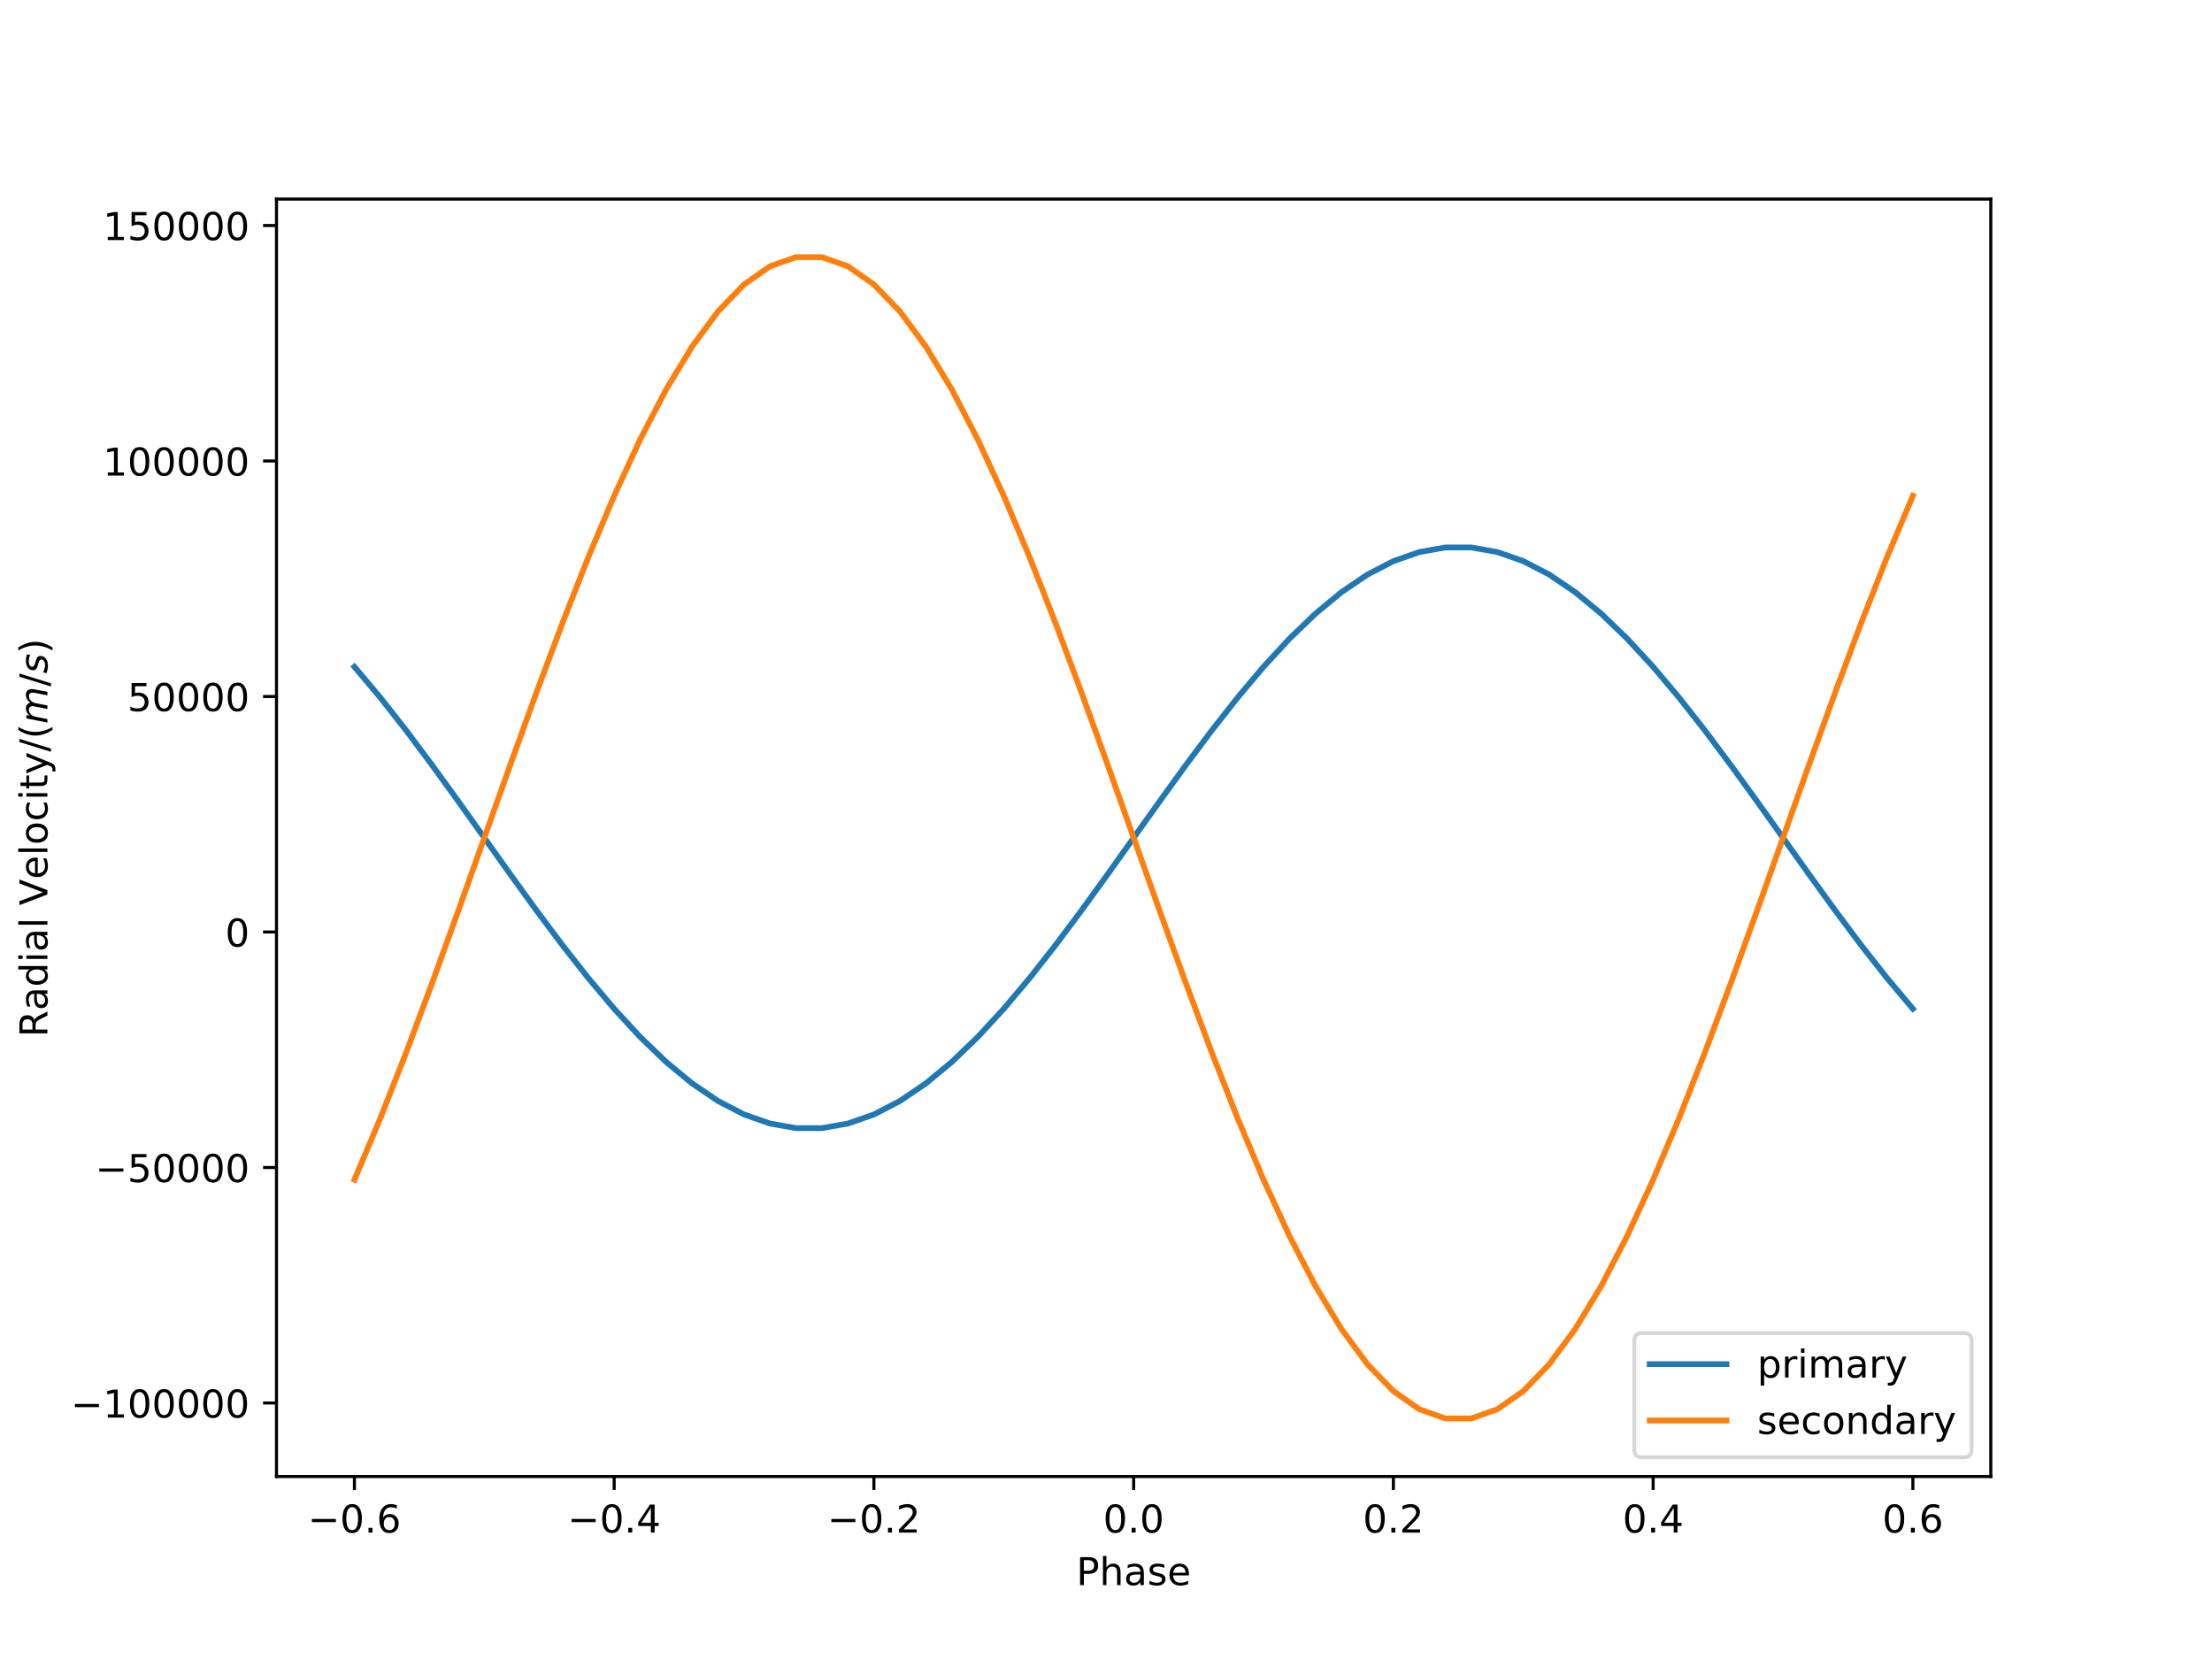
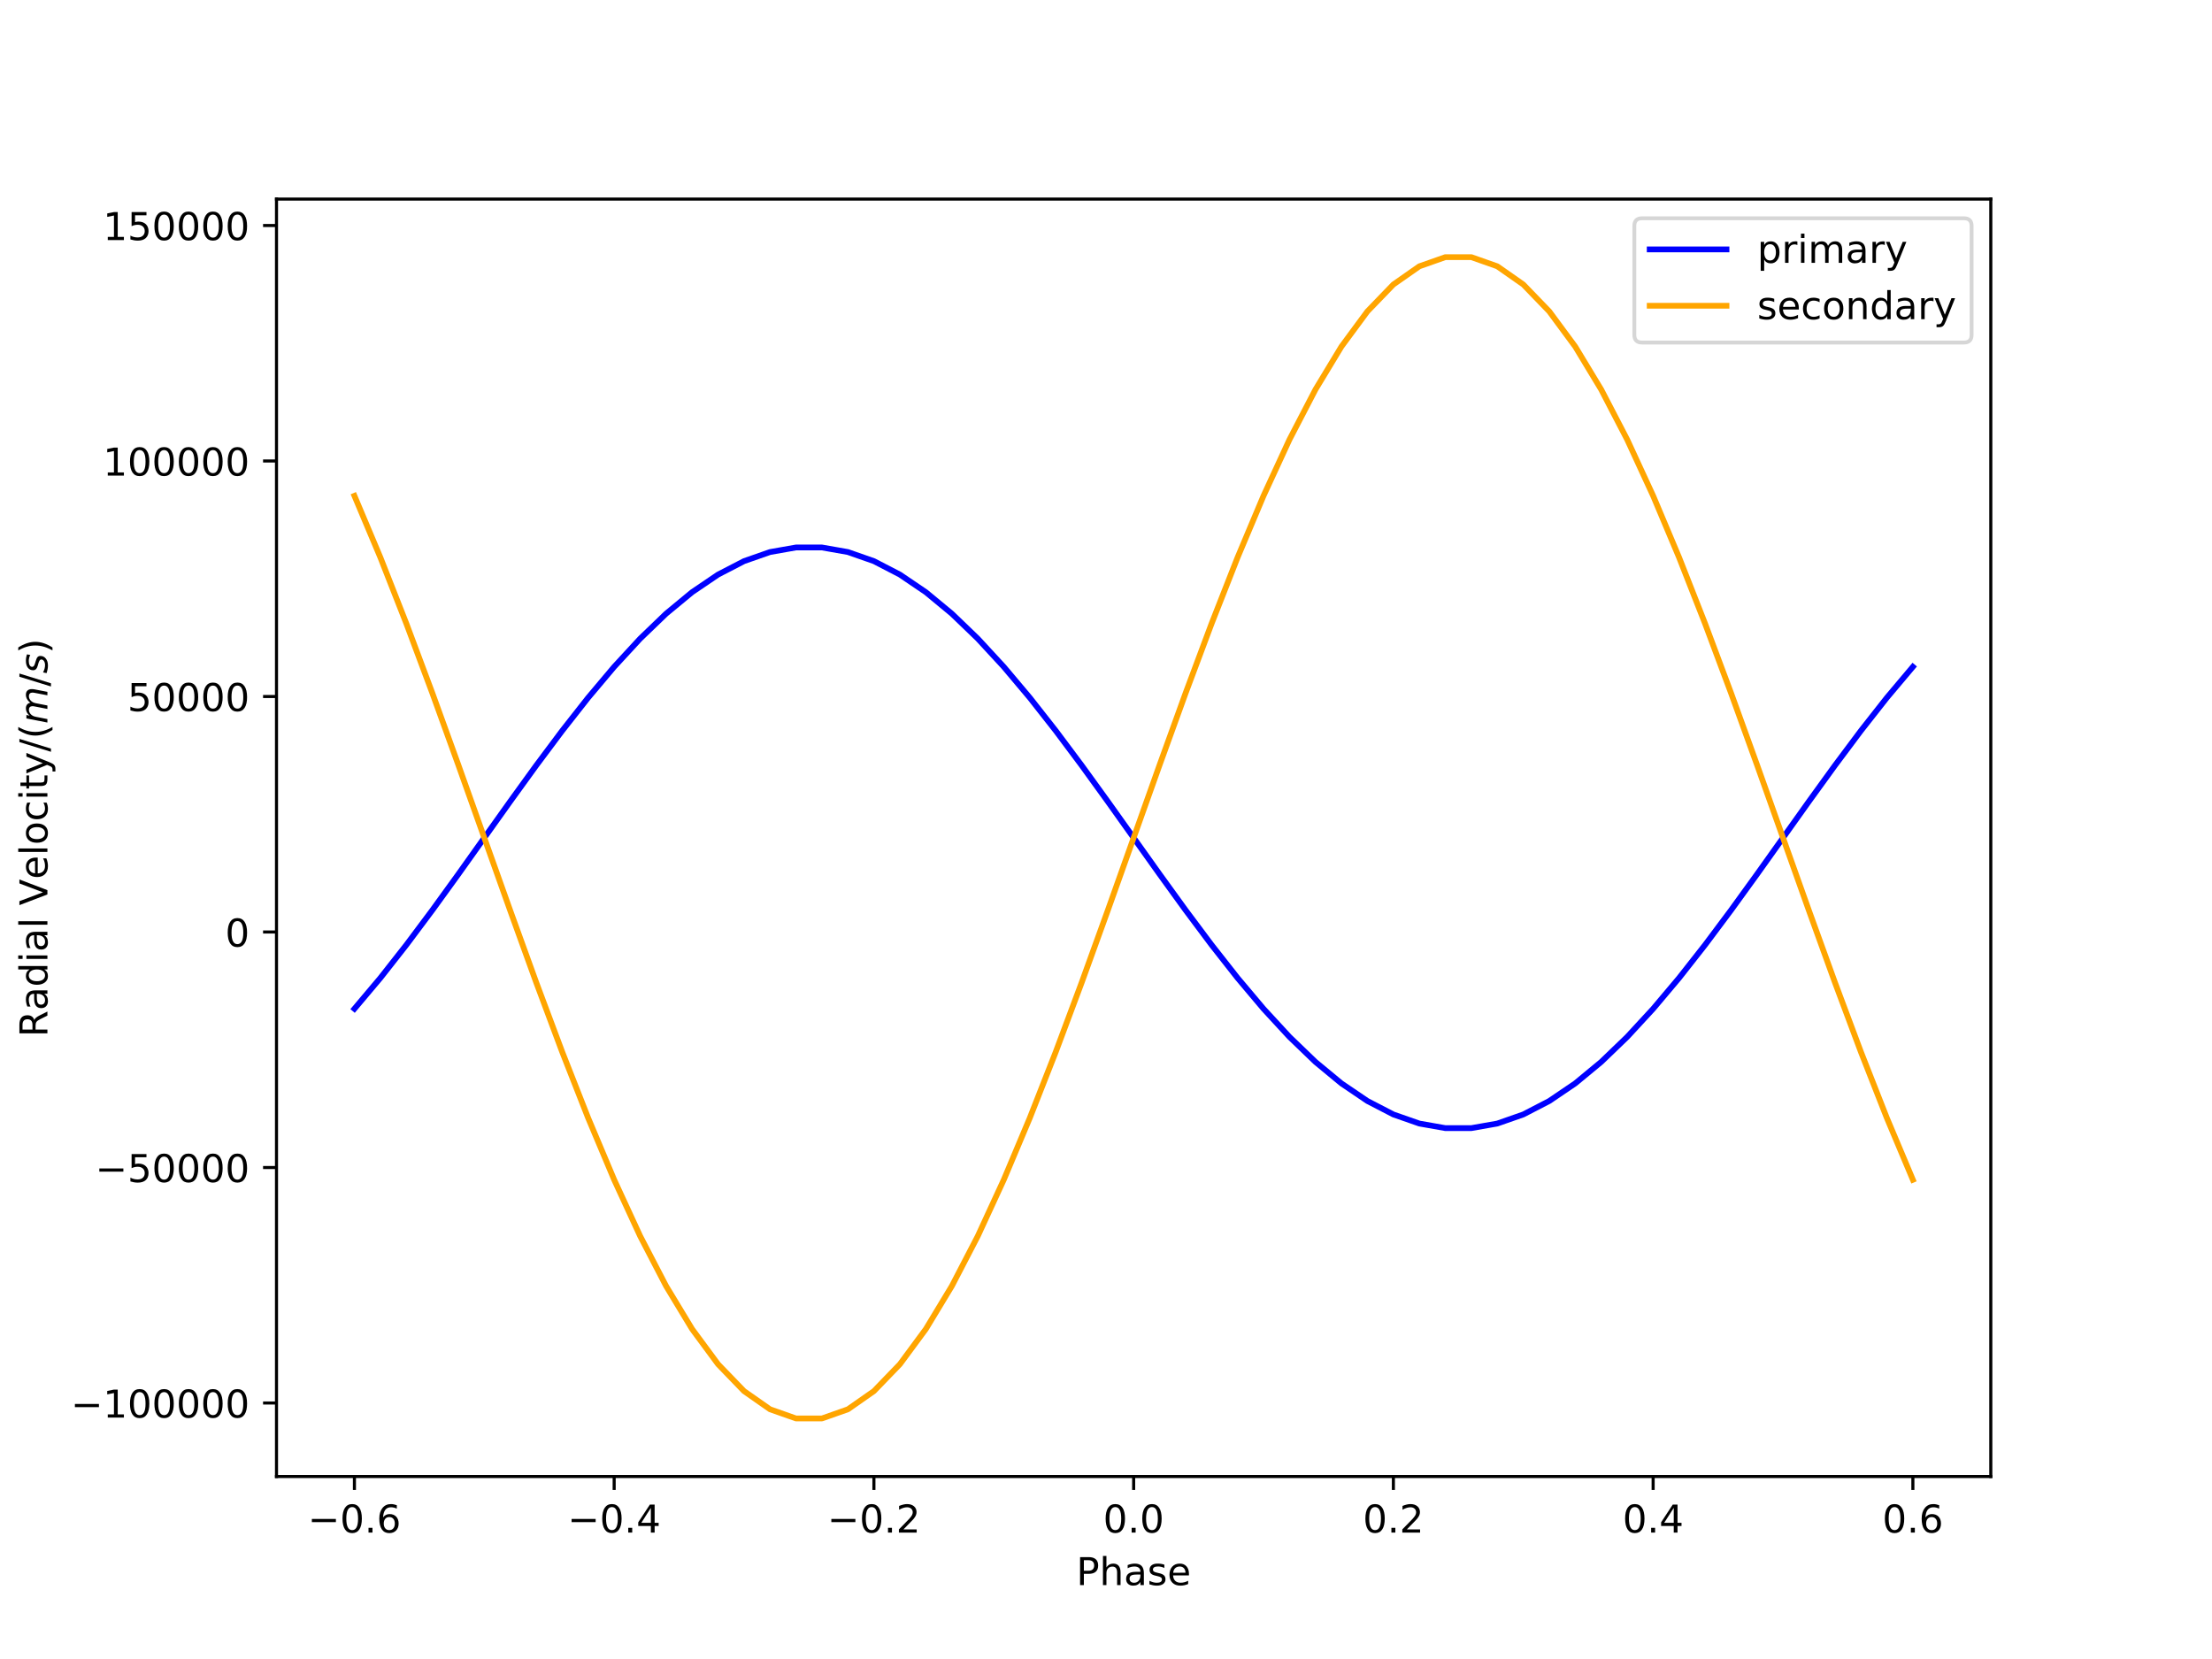
<svg xmlns="http://www.w3.org/2000/svg" xmlns:xlink="http://www.w3.org/1999/xlink" height="432pt" version="1.1" viewBox="0 0 576 432" width="576pt">
  <defs>
    <style type="text/css">
*{stroke-linecap:butt;stroke-linejoin:round;}
  </style>
  </defs>
  <g id="figure_1">
    <g id="patch_1">
      <path d="M 0 432  L 576 432  L 576 0  L 0 0  z " style="fill:#ffffff;" />
    </g>
    <g id="axes_1">
      <g id="patch_2">
        <path d="M 72 384.48  L 518.4 384.48  L 518.4 51.84  L 72 51.84  z " style="fill:#ffffff;" />
      </g>
      <g id="matplotlib.axis_1">
        <g id="xtick_1">
          <g id="line2d_1">
            <defs>
-               <path d="M 0 0  L 0 3.5  " id="m8c6e8c4363" style="stroke:#000000;stroke-width:0.8;" />
-             </defs>
-             <g>
-               <use style="stroke:#000000;stroke-width:0.8;" x="92.291" xlink:href="#m8c6e8c4363" y="384.48" />
+               <path d="M 0 0  L 0 3.5  " id="m000fb5f7a8" style="stroke:#000000;stroke-width:0.8;" />
+             </defs>
+             <g>
+               <use style="stroke:#000000;stroke-width:0.8;" x="92.291" xlink:href="#m000fb5f7a8" y="384.48" />
            </g>
          </g>
          <g id="text_1">
            <defs>
              <path d="M 10.594 35.5  L 73.188 35.5  L 73.188 27.203  L 10.594 27.203  z " id="DejaVuSans-2212" />
              <path d="M 31.781 66.406  Q 24.172 66.406 20.328 58.906  Q 16.5 51.422 16.5 36.375  Q 16.5 21.391 20.328 13.891  Q 24.172 6.391 31.781 6.391  Q 39.453 6.391 43.281 13.891  Q 47.125 21.391 47.125 36.375  Q 47.125 51.422 43.281 58.906  Q 39.453 66.406 31.781 66.406  z M 31.781 74.219  Q 44.047 74.219 50.516 64.516  Q 56.984 54.828 56.984 36.375  Q 56.984 17.969 50.516 8.266  Q 44.047 -1.422 31.781 -1.422  Q 19.531 -1.422 13.062 8.266  Q 6.594 17.969 6.594 36.375  Q 6.594 54.828 13.062 64.516  Q 19.531 74.219 31.781 74.219  z " id="DejaVuSans-30" />
              <path d="M 10.688 12.406  L 21 12.406  L 21 0  L 10.688 0  z " id="DejaVuSans-2e" />
              <path d="M 33.016 40.375  Q 26.375 40.375 22.484 35.828  Q 18.609 31.297 18.609 23.391  Q 18.609 15.531 22.484 10.953  Q 26.375 6.391 33.016 6.391  Q 39.656 6.391 43.531 10.953  Q 47.406 15.531 47.406 23.391  Q 47.406 31.297 43.531 35.828  Q 39.656 40.375 33.016 40.375  z M 52.594 71.297  L 52.594 62.312  Q 48.875 64.062 45.094 64.984  Q 41.312 65.922 37.594 65.922  Q 27.828 65.922 22.672 59.328  Q 17.531 52.734 16.797 39.406  Q 19.672 43.656 24.016 45.922  Q 28.375 48.188 33.594 48.188  Q 44.578 48.188 50.953 41.516  Q 57.328 34.859 57.328 23.391  Q 57.328 12.156 50.688 5.359  Q 44.047 -1.422 33.016 -1.422  Q 20.359 -1.422 13.672 8.266  Q 6.984 17.969 6.984 36.375  Q 6.984 53.656 15.188 63.938  Q 23.391 74.219 37.203 74.219  Q 40.922 74.219 44.703 73.484  Q 48.484 72.75 52.594 71.297  z " id="DejaVuSans-36" />
            </defs>
            <g transform="translate(80.1495 399.0784)scale(0.1 -0.1)">
              <use xlink:href="#DejaVuSans-2212" />
              <use x="83.789" xlink:href="#DejaVuSans-30" />
              <use x="147.412" xlink:href="#DejaVuSans-2e" />
              <use x="179.199" xlink:href="#DejaVuSans-36" />
            </g>
          </g>
        </g>
        <g id="xtick_2">
          <g id="line2d_2">
            <g>
-               <use style="stroke:#000000;stroke-width:0.8;" x="159.927" xlink:href="#m8c6e8c4363" y="384.48" />
+               <use style="stroke:#000000;stroke-width:0.8;" x="159.927" xlink:href="#m000fb5f7a8" y="384.48" />
            </g>
          </g>
          <g id="text_2">
            <defs>
              <path d="M 37.797 64.312  L 12.891 25.391  L 37.797 25.391  z M 35.203 72.906  L 47.609 72.906  L 47.609 25.391  L 58.016 25.391  L 58.016 17.188  L 47.609 17.188  L 47.609 0  L 37.797 0  L 37.797 17.188  L 4.891 17.188  L 4.891 26.703  z " id="DejaVuSans-34" />
            </defs>
            <g transform="translate(147.7859 399.0784)scale(0.1 -0.1)">
              <use xlink:href="#DejaVuSans-2212" />
              <use x="83.789" xlink:href="#DejaVuSans-30" />
              <use x="147.412" xlink:href="#DejaVuSans-2e" />
              <use x="179.199" xlink:href="#DejaVuSans-34" />
            </g>
          </g>
        </g>
        <g id="xtick_3">
          <g id="line2d_3">
            <g>
-               <use style="stroke:#000000;stroke-width:0.8;" x="227.564" xlink:href="#m8c6e8c4363" y="384.48" />
+               <use style="stroke:#000000;stroke-width:0.8;" x="227.564" xlink:href="#m000fb5f7a8" y="384.48" />
            </g>
          </g>
          <g id="text_3">
            <defs>
              <path d="M 19.188 8.297  L 53.609 8.297  L 53.609 0  L 7.328 0  L 7.328 8.297  Q 12.938 14.109 22.625 23.891  Q 32.328 33.688 34.812 36.531  Q 39.547 41.844 41.422 45.531  Q 43.312 49.219 43.312 52.781  Q 43.312 58.594 39.234 62.25  Q 35.156 65.922 28.609 65.922  Q 23.969 65.922 18.812 64.312  Q 13.672 62.703 7.812 59.422  L 7.812 69.391  Q 13.766 71.781 18.938 73  Q 24.125 74.219 28.422 74.219  Q 39.75 74.219 46.484 68.547  Q 53.219 62.891 53.219 53.422  Q 53.219 48.922 51.531 44.891  Q 49.859 40.875 45.406 35.406  Q 44.188 33.984 37.641 27.219  Q 31.109 20.453 19.188 8.297  z " id="DejaVuSans-32" />
            </defs>
            <g transform="translate(215.4222 399.0784)scale(0.1 -0.1)">
              <use xlink:href="#DejaVuSans-2212" />
              <use x="83.789" xlink:href="#DejaVuSans-30" />
              <use x="147.412" xlink:href="#DejaVuSans-2e" />
              <use x="179.199" xlink:href="#DejaVuSans-32" />
            </g>
          </g>
        </g>
        <g id="xtick_4">
          <g id="line2d_4">
            <g>
-               <use style="stroke:#000000;stroke-width:0.8;" x="295.2" xlink:href="#m8c6e8c4363" y="384.48" />
+               <use style="stroke:#000000;stroke-width:0.8;" x="295.2" xlink:href="#m000fb5f7a8" y="384.48" />
            </g>
          </g>
          <g id="text_4">
            <g transform="translate(287.2484 399.0784)scale(0.1 -0.1)">
              <use xlink:href="#DejaVuSans-30" />
              <use x="63.623" xlink:href="#DejaVuSans-2e" />
              <use x="95.41" xlink:href="#DejaVuSans-30" />
            </g>
          </g>
        </g>
        <g id="xtick_5">
          <g id="line2d_5">
            <g>
-               <use style="stroke:#000000;stroke-width:0.8;" x="362.836" xlink:href="#m8c6e8c4363" y="384.48" />
+               <use style="stroke:#000000;stroke-width:0.8;" x="362.836" xlink:href="#m000fb5f7a8" y="384.48" />
            </g>
          </g>
          <g id="text_5">
            <g transform="translate(354.8848 399.0784)scale(0.1 -0.1)">
              <use xlink:href="#DejaVuSans-30" />
              <use x="63.623" xlink:href="#DejaVuSans-2e" />
              <use x="95.41" xlink:href="#DejaVuSans-32" />
            </g>
          </g>
        </g>
        <g id="xtick_6">
          <g id="line2d_6">
            <g>
-               <use style="stroke:#000000;stroke-width:0.8;" x="430.473" xlink:href="#m8c6e8c4363" y="384.48" />
+               <use style="stroke:#000000;stroke-width:0.8;" x="430.473" xlink:href="#m000fb5f7a8" y="384.48" />
            </g>
          </g>
          <g id="text_6">
            <g transform="translate(422.5212 399.0784)scale(0.1 -0.1)">
              <use xlink:href="#DejaVuSans-30" />
              <use x="63.623" xlink:href="#DejaVuSans-2e" />
              <use x="95.41" xlink:href="#DejaVuSans-34" />
            </g>
          </g>
        </g>
        <g id="xtick_7">
          <g id="line2d_7">
            <g>
-               <use style="stroke:#000000;stroke-width:0.8;" x="498.109" xlink:href="#m8c6e8c4363" y="384.48" />
+               <use style="stroke:#000000;stroke-width:0.8;" x="498.109" xlink:href="#m000fb5f7a8" y="384.48" />
            </g>
          </g>
          <g id="text_7">
            <g transform="translate(490.1575 399.0784)scale(0.1 -0.1)">
              <use xlink:href="#DejaVuSans-30" />
              <use x="63.623" xlink:href="#DejaVuSans-2e" />
              <use x="95.41" xlink:href="#DejaVuSans-36" />
            </g>
          </g>
        </g>
        <g id="text_8">
          <defs>
            <path d="M 19.672 64.797  L 19.672 37.406  L 32.078 37.406  Q 38.969 37.406 42.719 40.969  Q 46.484 44.531 46.484 51.125  Q 46.484 57.672 42.719 61.234  Q 38.969 64.797 32.078 64.797  z M 9.812 72.906  L 32.078 72.906  Q 44.344 72.906 50.609 67.359  Q 56.891 61.812 56.891 51.125  Q 56.891 40.328 50.609 34.812  Q 44.344 29.297 32.078 29.297  L 19.672 29.297  L 19.672 0  L 9.812 0  z " id="DejaVuSans-50" />
            <path d="M 54.891 33.016  L 54.891 0  L 45.906 0  L 45.906 32.719  Q 45.906 40.484 42.875 44.328  Q 39.844 48.188 33.797 48.188  Q 26.516 48.188 22.312 43.547  Q 18.109 38.922 18.109 30.906  L 18.109 0  L 9.078 0  L 9.078 75.984  L 18.109 75.984  L 18.109 46.188  Q 21.344 51.125 25.703 53.562  Q 30.078 56 35.797 56  Q 45.219 56 50.047 50.172  Q 54.891 44.344 54.891 33.016  z " id="DejaVuSans-68" />
            <path d="M 34.281 27.484  Q 23.391 27.484 19.188 25  Q 14.984 22.516 14.984 16.5  Q 14.984 11.719 18.141 8.906  Q 21.297 6.109 26.703 6.109  Q 34.188 6.109 38.703 11.406  Q 43.219 16.703 43.219 25.484  L 43.219 27.484  z M 52.203 31.203  L 52.203 0  L 43.219 0  L 43.219 8.297  Q 40.141 3.328 35.547 0.953  Q 30.953 -1.422 24.312 -1.422  Q 15.922 -1.422 10.953 3.297  Q 6 8.016 6 15.922  Q 6 25.141 12.172 29.828  Q 18.359 34.516 30.609 34.516  L 43.219 34.516  L 43.219 35.406  Q 43.219 41.609 39.141 45  Q 35.062 48.391 27.688 48.391  Q 23 48.391 18.547 47.266  Q 14.109 46.141 10.016 43.891  L 10.016 52.203  Q 14.938 54.109 19.578 55.047  Q 24.219 56 28.609 56  Q 40.484 56 46.344 49.844  Q 52.203 43.703 52.203 31.203  z " id="DejaVuSans-61" />
            <path d="M 44.281 53.078  L 44.281 44.578  Q 40.484 46.531 36.375 47.5  Q 32.281 48.484 27.875 48.484  Q 21.188 48.484 17.844 46.438  Q 14.5 44.391 14.5 40.281  Q 14.5 37.156 16.891 35.375  Q 19.281 33.594 26.516 31.984  L 29.594 31.297  Q 39.156 29.25 43.188 25.516  Q 47.219 21.781 47.219 15.094  Q 47.219 7.469 41.188 3.016  Q 35.156 -1.422 24.609 -1.422  Q 20.219 -1.422 15.453 -0.562  Q 10.688 0.297 5.422 2  L 5.422 11.281  Q 10.406 8.688 15.234 7.391  Q 20.062 6.109 24.812 6.109  Q 31.156 6.109 34.562 8.281  Q 37.984 10.453 37.984 14.406  Q 37.984 18.062 35.516 20.016  Q 33.062 21.969 24.703 23.781  L 21.578 24.516  Q 13.234 26.266 9.516 29.906  Q 5.812 33.547 5.812 39.891  Q 5.812 47.609 11.281 51.797  Q 16.75 56 26.812 56  Q 31.781 56 36.172 55.266  Q 40.578 54.547 44.281 53.078  z " id="DejaVuSans-73" />
            <path d="M 56.203 29.594  L 56.203 25.203  L 14.891 25.203  Q 15.484 15.922 20.484 11.062  Q 25.484 6.203 34.422 6.203  Q 39.594 6.203 44.453 7.469  Q 49.312 8.734 54.109 11.281  L 54.109 2.781  Q 49.266 0.734 44.188 -0.344  Q 39.109 -1.422 33.891 -1.422  Q 20.797 -1.422 13.156 6.188  Q 5.516 13.812 5.516 26.812  Q 5.516 40.234 12.766 48.109  Q 20.016 56 32.328 56  Q 43.359 56 49.781 48.891  Q 56.203 41.797 56.203 29.594  z M 47.219 32.234  Q 47.125 39.594 43.094 43.984  Q 39.062 48.391 32.422 48.391  Q 24.906 48.391 20.391 44.141  Q 15.875 39.891 15.188 32.172  z " id="DejaVuSans-65" />
          </defs>
          <g transform="translate(280.2711 412.7566)scale(0.1 -0.1)">
            <use xlink:href="#DejaVuSans-50" />
            <use x="60.303" xlink:href="#DejaVuSans-68" />
            <use x="123.682" xlink:href="#DejaVuSans-61" />
            <use x="184.961" xlink:href="#DejaVuSans-73" />
            <use x="237.061" xlink:href="#DejaVuSans-65" />
          </g>
        </g>
      </g>
      <g id="matplotlib.axis_2">
        <g id="ytick_1">
          <g id="line2d_8">
            <defs>
-               <path d="M 0 0  L -3.5 0  " id="m19069c2942" style="stroke:#000000;stroke-width:0.8;" />
-             </defs>
-             <g>
-               <use style="stroke:#000000;stroke-width:0.8;" x="72" xlink:href="#m19069c2942" y="365.338" />
+               <path d="M 0 0  L -3.5 0  " id="m8480965d78" style="stroke:#000000;stroke-width:0.8;" />
+             </defs>
+             <g>
+               <use style="stroke:#000000;stroke-width:0.8;" x="72" xlink:href="#m8480965d78" y="365.338" />
            </g>
          </g>
          <g id="text_9">
            <defs>
              <path d="M 12.406 8.297  L 28.516 8.297  L 28.516 63.922  L 10.984 60.406  L 10.984 69.391  L 28.422 72.906  L 38.281 72.906  L 38.281 8.297  L 54.391 8.297  L 54.391 0  L 12.406 0  z " id="DejaVuSans-31" />
            </defs>
            <g transform="translate(18.44531 369.137)scale(0.1 -0.1)">
              <use xlink:href="#DejaVuSans-2212" />
              <use x="83.789" xlink:href="#DejaVuSans-31" />
              <use x="147.412" xlink:href="#DejaVuSans-30" />
              <use x="211.035" xlink:href="#DejaVuSans-30" />
              <use x="274.658" xlink:href="#DejaVuSans-30" />
              <use x="338.281" xlink:href="#DejaVuSans-30" />
              <use x="401.904" xlink:href="#DejaVuSans-30" />
            </g>
          </g>
        </g>
        <g id="ytick_2">
          <g id="line2d_9">
            <g>
-               <use style="stroke:#000000;stroke-width:0.8;" x="72" xlink:href="#m19069c2942" y="304.014" />
+               <use style="stroke:#000000;stroke-width:0.8;" x="72" xlink:href="#m8480965d78" y="304.014" />
            </g>
          </g>
          <g id="text_10">
            <defs>
              <path d="M 10.797 72.906  L 49.516 72.906  L 49.516 64.594  L 19.828 64.594  L 19.828 46.734  Q 21.969 47.469 24.109 47.828  Q 26.266 48.188 28.422 48.188  Q 40.625 48.188 47.75 41.5  Q 54.891 34.812 54.891 23.391  Q 54.891 11.625 47.562 5.094  Q 40.234 -1.422 26.906 -1.422  Q 22.312 -1.422 17.547 -0.641  Q 12.797 0.141 7.719 1.703  L 7.719 11.625  Q 12.109 9.234 16.797 8.062  Q 21.484 6.891 26.703 6.891  Q 35.156 6.891 40.078 11.328  Q 45.016 15.766 45.016 23.391  Q 45.016 31 40.078 35.438  Q 35.156 39.891 26.703 39.891  Q 22.75 39.891 18.812 39.016  Q 14.891 38.141 10.797 36.281  z " id="DejaVuSans-35" />
            </defs>
            <g transform="translate(24.80781 307.813)scale(0.1 -0.1)">
              <use xlink:href="#DejaVuSans-2212" />
              <use x="83.789" xlink:href="#DejaVuSans-35" />
              <use x="147.412" xlink:href="#DejaVuSans-30" />
              <use x="211.035" xlink:href="#DejaVuSans-30" />
              <use x="274.658" xlink:href="#DejaVuSans-30" />
              <use x="338.281" xlink:href="#DejaVuSans-30" />
            </g>
          </g>
        </g>
        <g id="ytick_3">
          <g id="line2d_10">
            <g>
-               <use style="stroke:#000000;stroke-width:0.8;" x="72" xlink:href="#m19069c2942" y="242.69" />
+               <use style="stroke:#000000;stroke-width:0.8;" x="72" xlink:href="#m8480965d78" y="242.69" />
            </g>
          </g>
          <g id="text_11">
            <g transform="translate(58.6375 246.4889)scale(0.1 -0.1)">
              <use xlink:href="#DejaVuSans-30" />
            </g>
          </g>
        </g>
        <g id="ytick_4">
          <g id="line2d_11">
            <g>
-               <use style="stroke:#000000;stroke-width:0.8;" x="72" xlink:href="#m19069c2942" y="181.366" />
+               <use style="stroke:#000000;stroke-width:0.8;" x="72" xlink:href="#m8480965d78" y="181.366" />
            </g>
          </g>
          <g id="text_12">
            <g transform="translate(33.1875 185.1648)scale(0.1 -0.1)">
              <use xlink:href="#DejaVuSans-35" />
              <use x="63.623" xlink:href="#DejaVuSans-30" />
              <use x="127.246" xlink:href="#DejaVuSans-30" />
              <use x="190.869" xlink:href="#DejaVuSans-30" />
              <use x="254.492" xlink:href="#DejaVuSans-30" />
            </g>
          </g>
        </g>
        <g id="ytick_5">
          <g id="line2d_12">
            <g>
-               <use style="stroke:#000000;stroke-width:0.8;" x="72" xlink:href="#m19069c2942" y="120.041" />
+               <use style="stroke:#000000;stroke-width:0.8;" x="72" xlink:href="#m8480965d78" y="120.041" />
            </g>
          </g>
          <g id="text_13">
            <g transform="translate(26.825 123.8407)scale(0.1 -0.1)">
              <use xlink:href="#DejaVuSans-31" />
              <use x="63.623" xlink:href="#DejaVuSans-30" />
              <use x="127.246" xlink:href="#DejaVuSans-30" />
              <use x="190.869" xlink:href="#DejaVuSans-30" />
              <use x="254.492" xlink:href="#DejaVuSans-30" />
              <use x="318.115" xlink:href="#DejaVuSans-30" />
            </g>
          </g>
        </g>
        <g id="ytick_6">
          <g id="line2d_13">
            <g>
-               <use style="stroke:#000000;stroke-width:0.8;" x="72" xlink:href="#m19069c2942" y="58.717" />
+               <use style="stroke:#000000;stroke-width:0.8;" x="72" xlink:href="#m8480965d78" y="58.717" />
            </g>
          </g>
          <g id="text_14">
            <g transform="translate(26.825 62.51657)scale(0.1 -0.1)">
              <use xlink:href="#DejaVuSans-31" />
              <use x="63.623" xlink:href="#DejaVuSans-35" />
              <use x="127.246" xlink:href="#DejaVuSans-30" />
              <use x="190.869" xlink:href="#DejaVuSans-30" />
              <use x="254.492" xlink:href="#DejaVuSans-30" />
              <use x="318.115" xlink:href="#DejaVuSans-30" />
            </g>
          </g>
        </g>
        <g id="text_15">
          <defs>
            <path d="M 44.391 34.188  Q 47.562 33.109 50.562 29.594  Q 53.562 26.078 56.594 19.922  L 66.609 0  L 56 0  L 46.688 18.703  Q 43.062 26.031 39.672 28.422  Q 36.281 30.812 30.422 30.812  L 19.672 30.812  L 19.672 0  L 9.812 0  L 9.812 72.906  L 32.078 72.906  Q 44.578 72.906 50.734 67.672  Q 56.891 62.453 56.891 51.906  Q 56.891 45.016 53.688 40.469  Q 50.484 35.938 44.391 34.188  z M 19.672 64.797  L 19.672 38.922  L 32.078 38.922  Q 39.203 38.922 42.844 42.219  Q 46.484 45.516 46.484 51.906  Q 46.484 58.297 42.844 61.547  Q 39.203 64.797 32.078 64.797  z " id="DejaVuSans-52" />
            <path d="M 45.406 46.391  L 45.406 75.984  L 54.391 75.984  L 54.391 0  L 45.406 0  L 45.406 8.203  Q 42.578 3.328 38.25 0.953  Q 33.938 -1.422 27.875 -1.422  Q 17.969 -1.422 11.734 6.484  Q 5.516 14.406 5.516 27.297  Q 5.516 40.188 11.734 48.094  Q 17.969 56 27.875 56  Q 33.938 56 38.25 53.625  Q 42.578 51.266 45.406 46.391  z M 14.797 27.297  Q 14.797 17.391 18.875 11.75  Q 22.953 6.109 30.078 6.109  Q 37.203 6.109 41.297 11.75  Q 45.406 17.391 45.406 27.297  Q 45.406 37.203 41.297 42.844  Q 37.203 48.484 30.078 48.484  Q 22.953 48.484 18.875 42.844  Q 14.797 37.203 14.797 27.297  z " id="DejaVuSans-64" />
            <path d="M 9.422 54.688  L 18.406 54.688  L 18.406 0  L 9.422 0  z M 9.422 75.984  L 18.406 75.984  L 18.406 64.594  L 9.422 64.594  z " id="DejaVuSans-69" />
            <path d="M 9.422 75.984  L 18.406 75.984  L 18.406 0  L 9.422 0  z " id="DejaVuSans-6c" />
            <path id="DejaVuSans-20" />
            <path d="M 28.609 0  L 0.781 72.906  L 11.078 72.906  L 34.188 11.531  L 57.328 72.906  L 67.578 72.906  L 39.797 0  z " id="DejaVuSans-56" />
            <path d="M 30.609 48.391  Q 23.391 48.391 19.188 42.75  Q 14.984 37.109 14.984 27.297  Q 14.984 17.484 19.156 11.844  Q 23.344 6.203 30.609 6.203  Q 37.797 6.203 41.984 11.859  Q 46.188 17.531 46.188 27.297  Q 46.188 37.016 41.984 42.703  Q 37.797 48.391 30.609 48.391  z M 30.609 56  Q 42.328 56 49.016 48.375  Q 55.719 40.766 55.719 27.297  Q 55.719 13.875 49.016 6.219  Q 42.328 -1.422 30.609 -1.422  Q 18.844 -1.422 12.172 6.219  Q 5.516 13.875 5.516 27.297  Q 5.516 40.766 12.172 48.375  Q 18.844 56 30.609 56  z " id="DejaVuSans-6f" />
            <path d="M 48.781 52.594  L 48.781 44.188  Q 44.969 46.297 41.141 47.344  Q 37.312 48.391 33.406 48.391  Q 24.656 48.391 19.812 42.844  Q 14.984 37.312 14.984 27.297  Q 14.984 17.281 19.812 11.734  Q 24.656 6.203 33.406 6.203  Q 37.312 6.203 41.141 7.25  Q 44.969 8.297 48.781 10.406  L 48.781 2.094  Q 45.016 0.344 40.984 -0.531  Q 36.969 -1.422 32.422 -1.422  Q 20.062 -1.422 12.781 6.344  Q 5.516 14.109 5.516 27.297  Q 5.516 40.672 12.859 48.328  Q 20.219 56 33.016 56  Q 37.156 56 41.109 55.141  Q 45.062 54.297 48.781 52.594  z " id="DejaVuSans-63" />
            <path d="M 18.312 70.219  L 18.312 54.688  L 36.812 54.688  L 36.812 47.703  L 18.312 47.703  L 18.312 18.016  Q 18.312 11.328 20.141 9.422  Q 21.969 7.516 27.594 7.516  L 36.812 7.516  L 36.812 0  L 27.594 0  Q 17.188 0 13.234 3.875  Q 9.281 7.766 9.281 18.016  L 9.281 47.703  L 2.688 47.703  L 2.688 54.688  L 9.281 54.688  L 9.281 70.219  z " id="DejaVuSans-74" />
            <path d="M 32.172 -5.078  Q 28.375 -14.844 24.75 -17.812  Q 21.141 -20.797 15.094 -20.797  L 7.906 -20.797  L 7.906 -13.281  L 13.188 -13.281  Q 16.891 -13.281 18.938 -11.516  Q 21 -9.766 23.484 -3.219  L 25.094 0.875  L 2.984 54.688  L 12.5 54.688  L 29.594 11.922  L 46.688 54.688  L 56.203 54.688  z " id="DejaVuSans-79" />
            <path d="M 25.391 72.906  L 33.688 72.906  L 8.297 -9.281  L 0 -9.281  z " id="DejaVuSans-2f" />
            <path d="M 31 75.875  Q 24.469 64.656 21.281 53.656  Q 18.109 42.672 18.109 31.391  Q 18.109 20.125 21.312 9.062  Q 24.516 -2 31 -13.188  L 23.188 -13.188  Q 15.875 -1.703 12.234 9.375  Q 8.594 20.453 8.594 31.391  Q 8.594 42.281 12.203 53.312  Q 15.828 64.359 23.188 75.875  z " id="DejaVuSans-28" />
            <path d="M 89.797 33.016  L 83.406 0  L 74.422 0  L 80.719 32.719  Q 81.109 34.812 81.297 36.328  Q 81.5 37.844 81.5 38.922  Q 81.5 43.312 79.047 45.75  Q 76.609 48.188 72.219 48.188  Q 65.672 48.188 60.547 43.281  Q 55.422 38.375 53.906 30.516  L 47.906 0  L 38.922 0  L 45.312 32.719  Q 45.703 34.516 45.891 36.047  Q 46.094 37.594 46.094 38.812  Q 46.094 43.266 43.656 45.719  Q 41.219 48.188 36.922 48.188  Q 30.281 48.188 25.141 43.281  Q 20.016 38.375 18.5 30.516  L 12.5 0  L 3.516 0  L 14.203 54.688  L 23.188 54.688  L 21.484 46.188  Q 25.141 50.984 30.047 53.484  Q 34.969 56 40.578 56  Q 46.531 56 50.359 52.875  Q 54.203 49.75 54.984 44.188  Q 59.078 49.953 64.469 52.969  Q 69.875 56 75.875 56  Q 82.906 56 86.734 51.953  Q 90.578 47.906 90.578 40.484  Q 90.578 38.875 90.375 36.938  Q 90.188 35.016 89.797 33.016  z " id="DejaVuSans-Oblique-6d" />
            <path d="M 50 53.078  L 48.297 44.578  Q 44.734 46.531 40.766 47.5  Q 36.812 48.484 32.625 48.484  Q 25.531 48.484 21.453 46.062  Q 17.391 43.656 17.391 39.5  Q 17.391 34.672 26.859 32.078  Q 27.594 31.891 27.938 31.781  L 30.812 30.906  Q 39.797 28.422 42.797 25.688  Q 45.797 22.953 45.797 18.219  Q 45.797 9.516 38.891 4.047  Q 31.984 -1.422 20.797 -1.422  Q 16.453 -1.422 11.672 -0.578  Q 6.891 0.25 1.125 2  L 2.875 11.281  Q 7.812 8.734 12.594 7.422  Q 17.391 6.109 21.781 6.109  Q 28.375 6.109 32.5 8.938  Q 36.625 11.766 36.625 16.109  Q 36.625 20.797 25.781 23.688  L 24.859 23.922  L 21.781 24.703  Q 14.938 26.516 11.766 29.469  Q 8.594 32.422 8.594 37.016  Q 8.594 45.75 15.156 50.875  Q 21.734 56 33.016 56  Q 37.453 56 41.672 55.266  Q 45.906 54.547 50 53.078  z " id="DejaVuSans-Oblique-73" />
            <path d="M 8.016 75.875  L 15.828 75.875  Q 23.141 64.359 26.781 53.312  Q 30.422 42.281 30.422 31.391  Q 30.422 20.453 26.781 9.375  Q 23.141 -1.703 15.828 -13.188  L 8.016 -13.188  Q 14.5 -2 17.703 9.062  Q 20.906 20.125 20.906 31.391  Q 20.906 42.672 17.703 53.656  Q 14.5 64.656 8.016 75.875  z " id="DejaVuSans-29" />
          </defs>
          <g transform="translate(12.34531 270.06)rotate(-90)scale(0.1 -0.1)">
            <use transform="translate(0 0.015625)" xlink:href="#DejaVuSans-52" />
            <use transform="translate(69.48242 0.015625)" xlink:href="#DejaVuSans-61" />
            <use transform="translate(130.7617 0.015625)" xlink:href="#DejaVuSans-64" />
            <use transform="translate(194.2383 0.015625)" xlink:href="#DejaVuSans-69" />
            <use transform="translate(222.0215 0.015625)" xlink:href="#DejaVuSans-61" />
            <use transform="translate(283.3008 0.015625)" xlink:href="#DejaVuSans-6c" />
            <use transform="translate(311.084 0.015625)" xlink:href="#DejaVuSans-20" />
            <use transform="translate(342.8711 0.015625)" xlink:href="#DejaVuSans-56" />
            <use transform="translate(411.2793 0.015625)" xlink:href="#DejaVuSans-65" />
            <use transform="translate(472.8027 0.015625)" xlink:href="#DejaVuSans-6c" />
            <use transform="translate(500.5859 0.015625)" xlink:href="#DejaVuSans-6f" />
            <use transform="translate(561.7676 0.015625)" xlink:href="#DejaVuSans-63" />
            <use transform="translate(616.748 0.015625)" xlink:href="#DejaVuSans-69" />
            <use transform="translate(644.5312 0.015625)" xlink:href="#DejaVuSans-74" />
            <use transform="translate(683.7402 0.015625)" xlink:href="#DejaVuSans-79" />
            <use transform="translate(742.9199 0.015625)" xlink:href="#DejaVuSans-2f" />
            <use transform="translate(776.6113 0.015625)" xlink:href="#DejaVuSans-28" />
            <use transform="translate(815.625 0.015625)" xlink:href="#DejaVuSans-Oblique-6d" />
            <use transform="translate(913.0371 0.015625)" xlink:href="#DejaVuSans-2f" />
            <use transform="translate(946.7285 0.015625)" xlink:href="#DejaVuSans-Oblique-73" />
            <use transform="translate(998.8281 0.015625)" xlink:href="#DejaVuSans-29" />
          </g>
        </g>
      </g>
      <g id="line2d_14">
-         <path clip-path="url(#p593e35f98b)" d="M 92.291 173.636  L 99.055 181.667  L 105.818 190.275  L 112.582 199.322  L 119.345 208.666  L 126.109 218.16  L 132.873 227.654  L 139.636 236.998  L 146.4 246.045  L 153.164 254.653  L 159.927 262.684  L 166.691 270.014  L 173.455 276.526  L 180.218 282.117  L 186.982 286.7  L 193.745 290.202  L 200.509 292.568  L 207.273 293.76  L 214.036 293.76  L 220.8 292.568  L 227.564 290.202  L 234.327 286.7  L 241.091 282.117  L 247.855 276.526  L 254.618 270.014  L 261.382 262.684  L 268.145 254.653  L 274.909 246.045  L 281.673 236.998  L 288.436 227.654  L 295.2 218.16  L 301.964 208.666  L 308.727 199.322  L 315.491 190.275  L 322.255 181.667  L 329.018 173.636  L 335.782 166.306  L 342.545 159.794  L 349.309 154.203  L 356.073 149.62  L 362.836 146.118  L 369.6 143.752  L 376.364 142.56  L 383.127 142.56  L 389.891 143.752  L 396.655 146.118  L 403.418 149.62  L 410.182 154.203  L 416.945 159.794  L 423.709 166.306  L 430.473 173.636  L 437.236 181.667  L 444 190.275  L 450.764 199.322  L 457.527 208.666  L 464.291 218.16  L 471.055 227.654  L 477.818 236.998  L 484.582 246.045  L 491.345 254.653  L 498.109 262.684  " style="fill:none;stroke:#1f77b4;stroke-linecap:square;stroke-width:1.5;" />
+         <path clip-path="url(#pcf1d0d34df)" d="M 92.291 262.684  L 99.055 254.653  L 105.818 246.045  L 112.582 236.998  L 119.345 227.654  L 126.109 218.16  L 132.873 208.666  L 139.636 199.322  L 146.4 190.275  L 153.164 181.667  L 159.927 173.636  L 166.691 166.306  L 173.455 159.794  L 180.218 154.203  L 186.982 149.62  L 193.745 146.118  L 200.509 143.752  L 207.273 142.56  L 214.036 142.56  L 220.8 143.752  L 227.564 146.118  L 234.327 149.62  L 241.091 154.203  L 247.855 159.794  L 254.618 166.306  L 261.382 173.636  L 268.145 181.667  L 274.909 190.275  L 281.673 199.322  L 288.436 208.666  L 295.2 218.16  L 301.964 227.654  L 308.727 236.998  L 315.491 246.045  L 322.255 254.653  L 329.018 262.684  L 335.782 270.014  L 342.545 276.526  L 349.309 282.117  L 356.073 286.7  L 362.836 290.202  L 369.6 292.568  L 376.364 293.76  L 383.127 293.76  L 389.891 292.568  L 396.655 290.202  L 403.418 286.7  L 410.182 282.117  L 416.945 276.526  L 423.709 270.014  L 430.473 262.684  L 437.236 254.653  L 444 246.045  L 450.764 236.998  L 457.527 227.654  L 464.291 218.16  L 471.055 208.666  L 477.818 199.322  L 484.582 190.275  L 491.345 181.667  L 498.109 173.636  " style="fill:none;stroke:#0000ff;stroke-linecap:square;stroke-width:1.5;" />
      </g>
      <g id="line2d_15">
-         <path clip-path="url(#p593e35f98b)" d="M 92.291 307.209  L 99.055 291.145  L 105.818 273.93  L 112.582 255.836  L 119.345 237.148  L 126.109 218.16  L 132.873 199.172  L 139.636 180.484  L 146.4 162.39  L 153.164 145.175  L 159.927 129.111  L 166.691 114.452  L 173.455 101.428  L 180.218 90.245  L 186.982 81.08  L 193.745 74.076  L 200.509 69.345  L 207.273 66.96  L 214.036 66.96  L 220.8 69.345  L 227.564 74.076  L 234.327 81.08  L 241.091 90.245  L 247.855 101.428  L 254.618 114.452  L 261.382 129.111  L 268.145 145.175  L 274.909 162.39  L 281.673 180.484  L 288.436 199.172  L 295.2 218.16  L 301.964 237.148  L 308.727 255.836  L 315.491 273.93  L 322.255 291.145  L 329.018 307.209  L 335.782 321.868  L 342.545 334.892  L 349.309 346.075  L 356.073 355.24  L 362.836 362.244  L 369.6 366.975  L 376.364 369.36  L 383.127 369.36  L 389.891 366.975  L 396.655 362.244  L 403.418 355.24  L 410.182 346.075  L 416.945 334.892  L 423.709 321.868  L 430.473 307.209  L 437.236 291.145  L 444 273.93  L 450.764 255.836  L 457.527 237.148  L 464.291 218.16  L 471.055 199.172  L 477.818 180.484  L 484.582 162.39  L 491.345 145.175  L 498.109 129.111  " style="fill:none;stroke:#ff7f0e;stroke-linecap:square;stroke-width:1.5;" />
+         <path clip-path="url(#pcf1d0d34df)" d="M 92.291 129.111  L 99.055 145.175  L 105.818 162.39  L 112.582 180.484  L 119.345 199.172  L 126.109 218.16  L 132.873 237.148  L 139.636 255.836  L 146.4 273.93  L 153.164 291.145  L 159.927 307.209  L 166.691 321.868  L 173.455 334.892  L 180.218 346.075  L 186.982 355.24  L 193.745 362.244  L 200.509 366.975  L 207.273 369.36  L 214.036 369.36  L 220.8 366.975  L 227.564 362.244  L 234.327 355.24  L 241.091 346.075  L 247.855 334.892  L 254.618 321.868  L 261.382 307.209  L 268.145 291.145  L 274.909 273.93  L 281.673 255.836  L 288.436 237.148  L 295.2 218.16  L 301.964 199.172  L 308.727 180.484  L 315.491 162.39  L 322.255 145.175  L 329.018 129.111  L 335.782 114.452  L 342.545 101.428  L 349.309 90.245  L 356.073 81.08  L 362.836 74.076  L 369.6 69.345  L 376.364 66.96  L 383.127 66.96  L 389.891 69.345  L 396.655 74.076  L 403.418 81.08  L 410.182 90.245  L 416.945 101.428  L 423.709 114.452  L 430.473 129.111  L 437.236 145.175  L 444 162.39  L 450.764 180.484  L 457.527 199.172  L 464.291 218.16  L 471.055 237.148  L 477.818 255.836  L 484.582 273.93  L 491.345 291.145  L 498.109 307.209  " style="fill:none;stroke:#ffa500;stroke-linecap:square;stroke-width:1.5;" />
      </g>
      <g id="patch_3">
        <path d="M 72 384.48  L 72 51.84  " style="fill:none;stroke:#000000;stroke-linecap:square;stroke-linejoin:miter;stroke-width:0.8;" />
      </g>
      <g id="patch_4">
        <path d="M 518.4 384.48  L 518.4 51.84  " style="fill:none;stroke:#000000;stroke-linecap:square;stroke-linejoin:miter;stroke-width:0.8;" />
      </g>
      <g id="patch_5">
        <path d="M 72 384.48  L 518.4 384.48  " style="fill:none;stroke:#000000;stroke-linecap:square;stroke-linejoin:miter;stroke-width:0.8;" />
      </g>
      <g id="patch_6">
        <path d="M 72 51.84  L 518.4 51.84  " style="fill:none;stroke:#000000;stroke-linecap:square;stroke-linejoin:miter;stroke-width:0.8;" />
      </g>
      <g id="legend_1">
        <g id="patch_7">
-           <path d="M 427.577 379.48  L 511.4 379.48  Q 513.4 379.48 513.4 377.48  L 513.4 349.124  Q 513.4 347.124 511.4 347.124  L 427.577 347.124  Q 425.577 347.124 425.577 349.124  L 425.577 377.48  Q 425.577 379.48 427.577 379.48  z " style="fill:#ffffff;opacity:0.8;stroke:#cccccc;stroke-linejoin:miter;" />
+           <path d="M 427.577 89.196  L 511.4 89.196  Q 513.4 89.196 513.4 87.196  L 513.4 58.84  Q 513.4 56.84 511.4 56.84  L 427.577 56.84  Q 425.577 56.84 425.577 58.84  L 425.577 87.196  Q 425.577 89.196 427.577 89.196  z " style="fill:#ffffff;opacity:0.8;stroke:#cccccc;stroke-linejoin:miter;" />
        </g>
        <g id="line2d_16">
-           <path d="M 429.577 355.222  L 449.577 355.222  " style="fill:none;stroke:#1f77b4;stroke-linecap:square;stroke-width:1.5;" />
+           <path d="M 429.577 64.938  L 449.577 64.938  " style="fill:none;stroke:#0000ff;stroke-linecap:square;stroke-width:1.5;" />
        </g>
        <g id="line2d_17" />
        <g id="text_16">
          <defs>
            <path d="M 18.109 8.203  L 18.109 -20.797  L 9.078 -20.797  L 9.078 54.688  L 18.109 54.688  L 18.109 46.391  Q 20.953 51.266 25.266 53.625  Q 29.594 56 35.594 56  Q 45.562 56 51.781 48.094  Q 58.016 40.188 58.016 27.297  Q 58.016 14.406 51.781 6.484  Q 45.562 -1.422 35.594 -1.422  Q 29.594 -1.422 25.266 0.953  Q 20.953 3.328 18.109 8.203  z M 48.688 27.297  Q 48.688 37.203 44.609 42.844  Q 40.531 48.484 33.406 48.484  Q 26.266 48.484 22.188 42.844  Q 18.109 37.203 18.109 27.297  Q 18.109 17.391 22.188 11.75  Q 26.266 6.109 33.406 6.109  Q 40.531 6.109 44.609 11.75  Q 48.688 17.391 48.688 27.297  z " id="DejaVuSans-70" />
            <path d="M 41.109 46.297  Q 39.594 47.172 37.812 47.578  Q 36.031 48 33.891 48  Q 26.266 48 22.188 43.047  Q 18.109 38.094 18.109 28.812  L 18.109 0  L 9.078 0  L 9.078 54.688  L 18.109 54.688  L 18.109 46.188  Q 20.953 51.172 25.484 53.578  Q 30.031 56 36.531 56  Q 37.453 56 38.578 55.875  Q 39.703 55.766 41.062 55.516  z " id="DejaVuSans-72" />
            <path d="M 52 44.188  Q 55.375 50.25 60.062 53.125  Q 64.75 56 71.094 56  Q 79.641 56 84.281 50.016  Q 88.922 44.047 88.922 33.016  L 88.922 0  L 79.891 0  L 79.891 32.719  Q 79.891 40.578 77.094 44.375  Q 74.312 48.188 68.609 48.188  Q 61.625 48.188 57.562 43.547  Q 53.516 38.922 53.516 30.906  L 53.516 0  L 44.484 0  L 44.484 32.719  Q 44.484 40.625 41.703 44.406  Q 38.922 48.188 33.109 48.188  Q 26.219 48.188 22.156 43.531  Q 18.109 38.875 18.109 30.906  L 18.109 0  L 9.078 0  L 9.078 54.688  L 18.109 54.688  L 18.109 46.188  Q 21.188 51.219 25.484 53.609  Q 29.781 56 35.688 56  Q 41.656 56 45.828 52.969  Q 50 49.953 52 44.188  z " id="DejaVuSans-6d" />
          </defs>
-           <g transform="translate(457.5766 358.7222)scale(0.1 -0.1)">
+           <g transform="translate(457.5766 68.43844)scale(0.1 -0.1)">
            <use xlink:href="#DejaVuSans-70" />
            <use x="63.477" xlink:href="#DejaVuSans-72" />
            <use x="104.59" xlink:href="#DejaVuSans-69" />
            <use x="132.373" xlink:href="#DejaVuSans-6d" />
            <use x="229.785" xlink:href="#DejaVuSans-61" />
            <use x="291.064" xlink:href="#DejaVuSans-72" />
            <use x="332.178" xlink:href="#DejaVuSans-79" />
          </g>
        </g>
        <g id="line2d_18">
-           <path d="M 429.577 369.9  L 449.577 369.9  " style="fill:none;stroke:#ff7f0e;stroke-linecap:square;stroke-width:1.5;" />
+           <path d="M 429.577 79.617  L 449.577 79.617  " style="fill:none;stroke:#ffa500;stroke-linecap:square;stroke-width:1.5;" />
        </g>
        <g id="line2d_19" />
        <g id="text_17">
          <defs>
            <path d="M 54.891 33.016  L 54.891 0  L 45.906 0  L 45.906 32.719  Q 45.906 40.484 42.875 44.328  Q 39.844 48.188 33.797 48.188  Q 26.516 48.188 22.312 43.547  Q 18.109 38.922 18.109 30.906  L 18.109 0  L 9.078 0  L 9.078 54.688  L 18.109 54.688  L 18.109 46.188  Q 21.344 51.125 25.703 53.562  Q 30.078 56 35.797 56  Q 45.219 56 50.047 50.172  Q 54.891 44.344 54.891 33.016  z " id="DejaVuSans-6e" />
          </defs>
-           <g transform="translate(457.5766 373.4003)scale(0.1 -0.1)">
+           <g transform="translate(457.5766 83.11656)scale(0.1 -0.1)">
            <use xlink:href="#DejaVuSans-73" />
            <use x="52.1" xlink:href="#DejaVuSans-65" />
            <use x="113.623" xlink:href="#DejaVuSans-63" />
            <use x="168.604" xlink:href="#DejaVuSans-6f" />
            <use x="229.785" xlink:href="#DejaVuSans-6e" />
            <use x="293.164" xlink:href="#DejaVuSans-64" />
            <use x="356.641" xlink:href="#DejaVuSans-61" />
            <use x="417.92" xlink:href="#DejaVuSans-72" />
            <use x="459.033" xlink:href="#DejaVuSans-79" />
          </g>
        </g>
      </g>
    </g>
  </g>
  <defs>
-     <clipPath id="p593e35f98b">
+     <clipPath id="pcf1d0d34df">
      <rect height="332.64" width="446.4" x="72" y="51.84" />
    </clipPath>
  </defs>
</svg>
